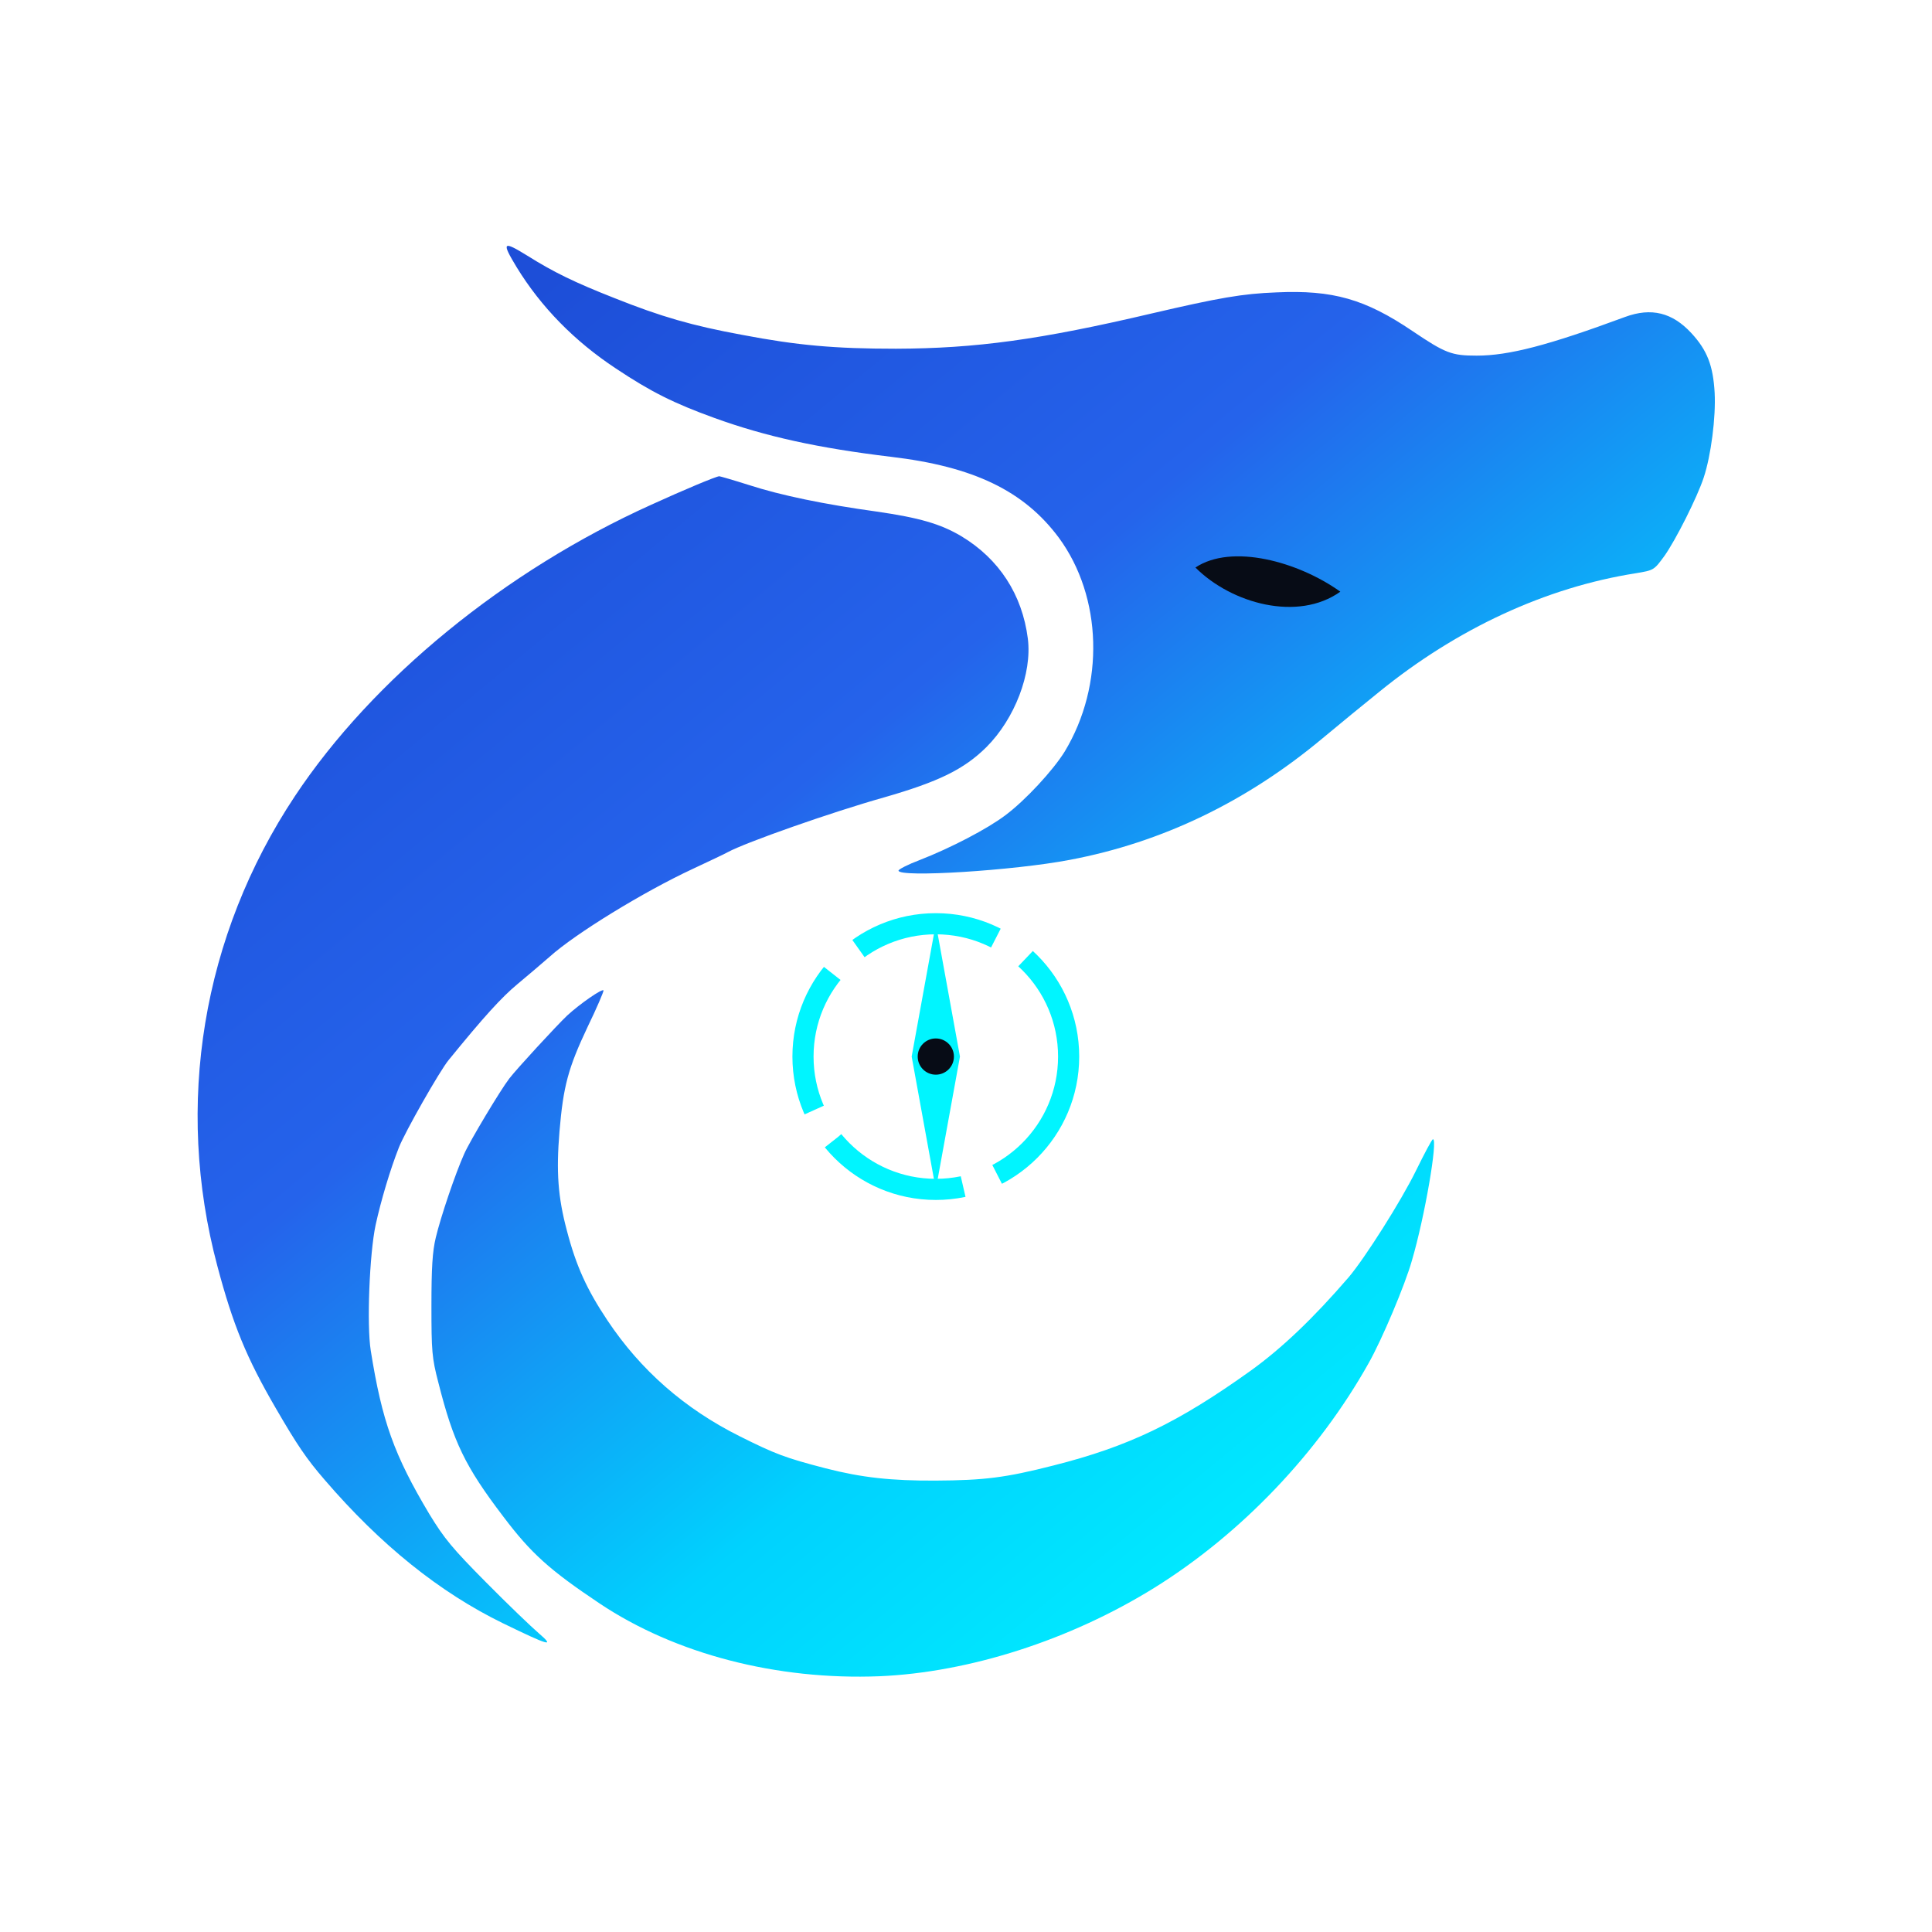
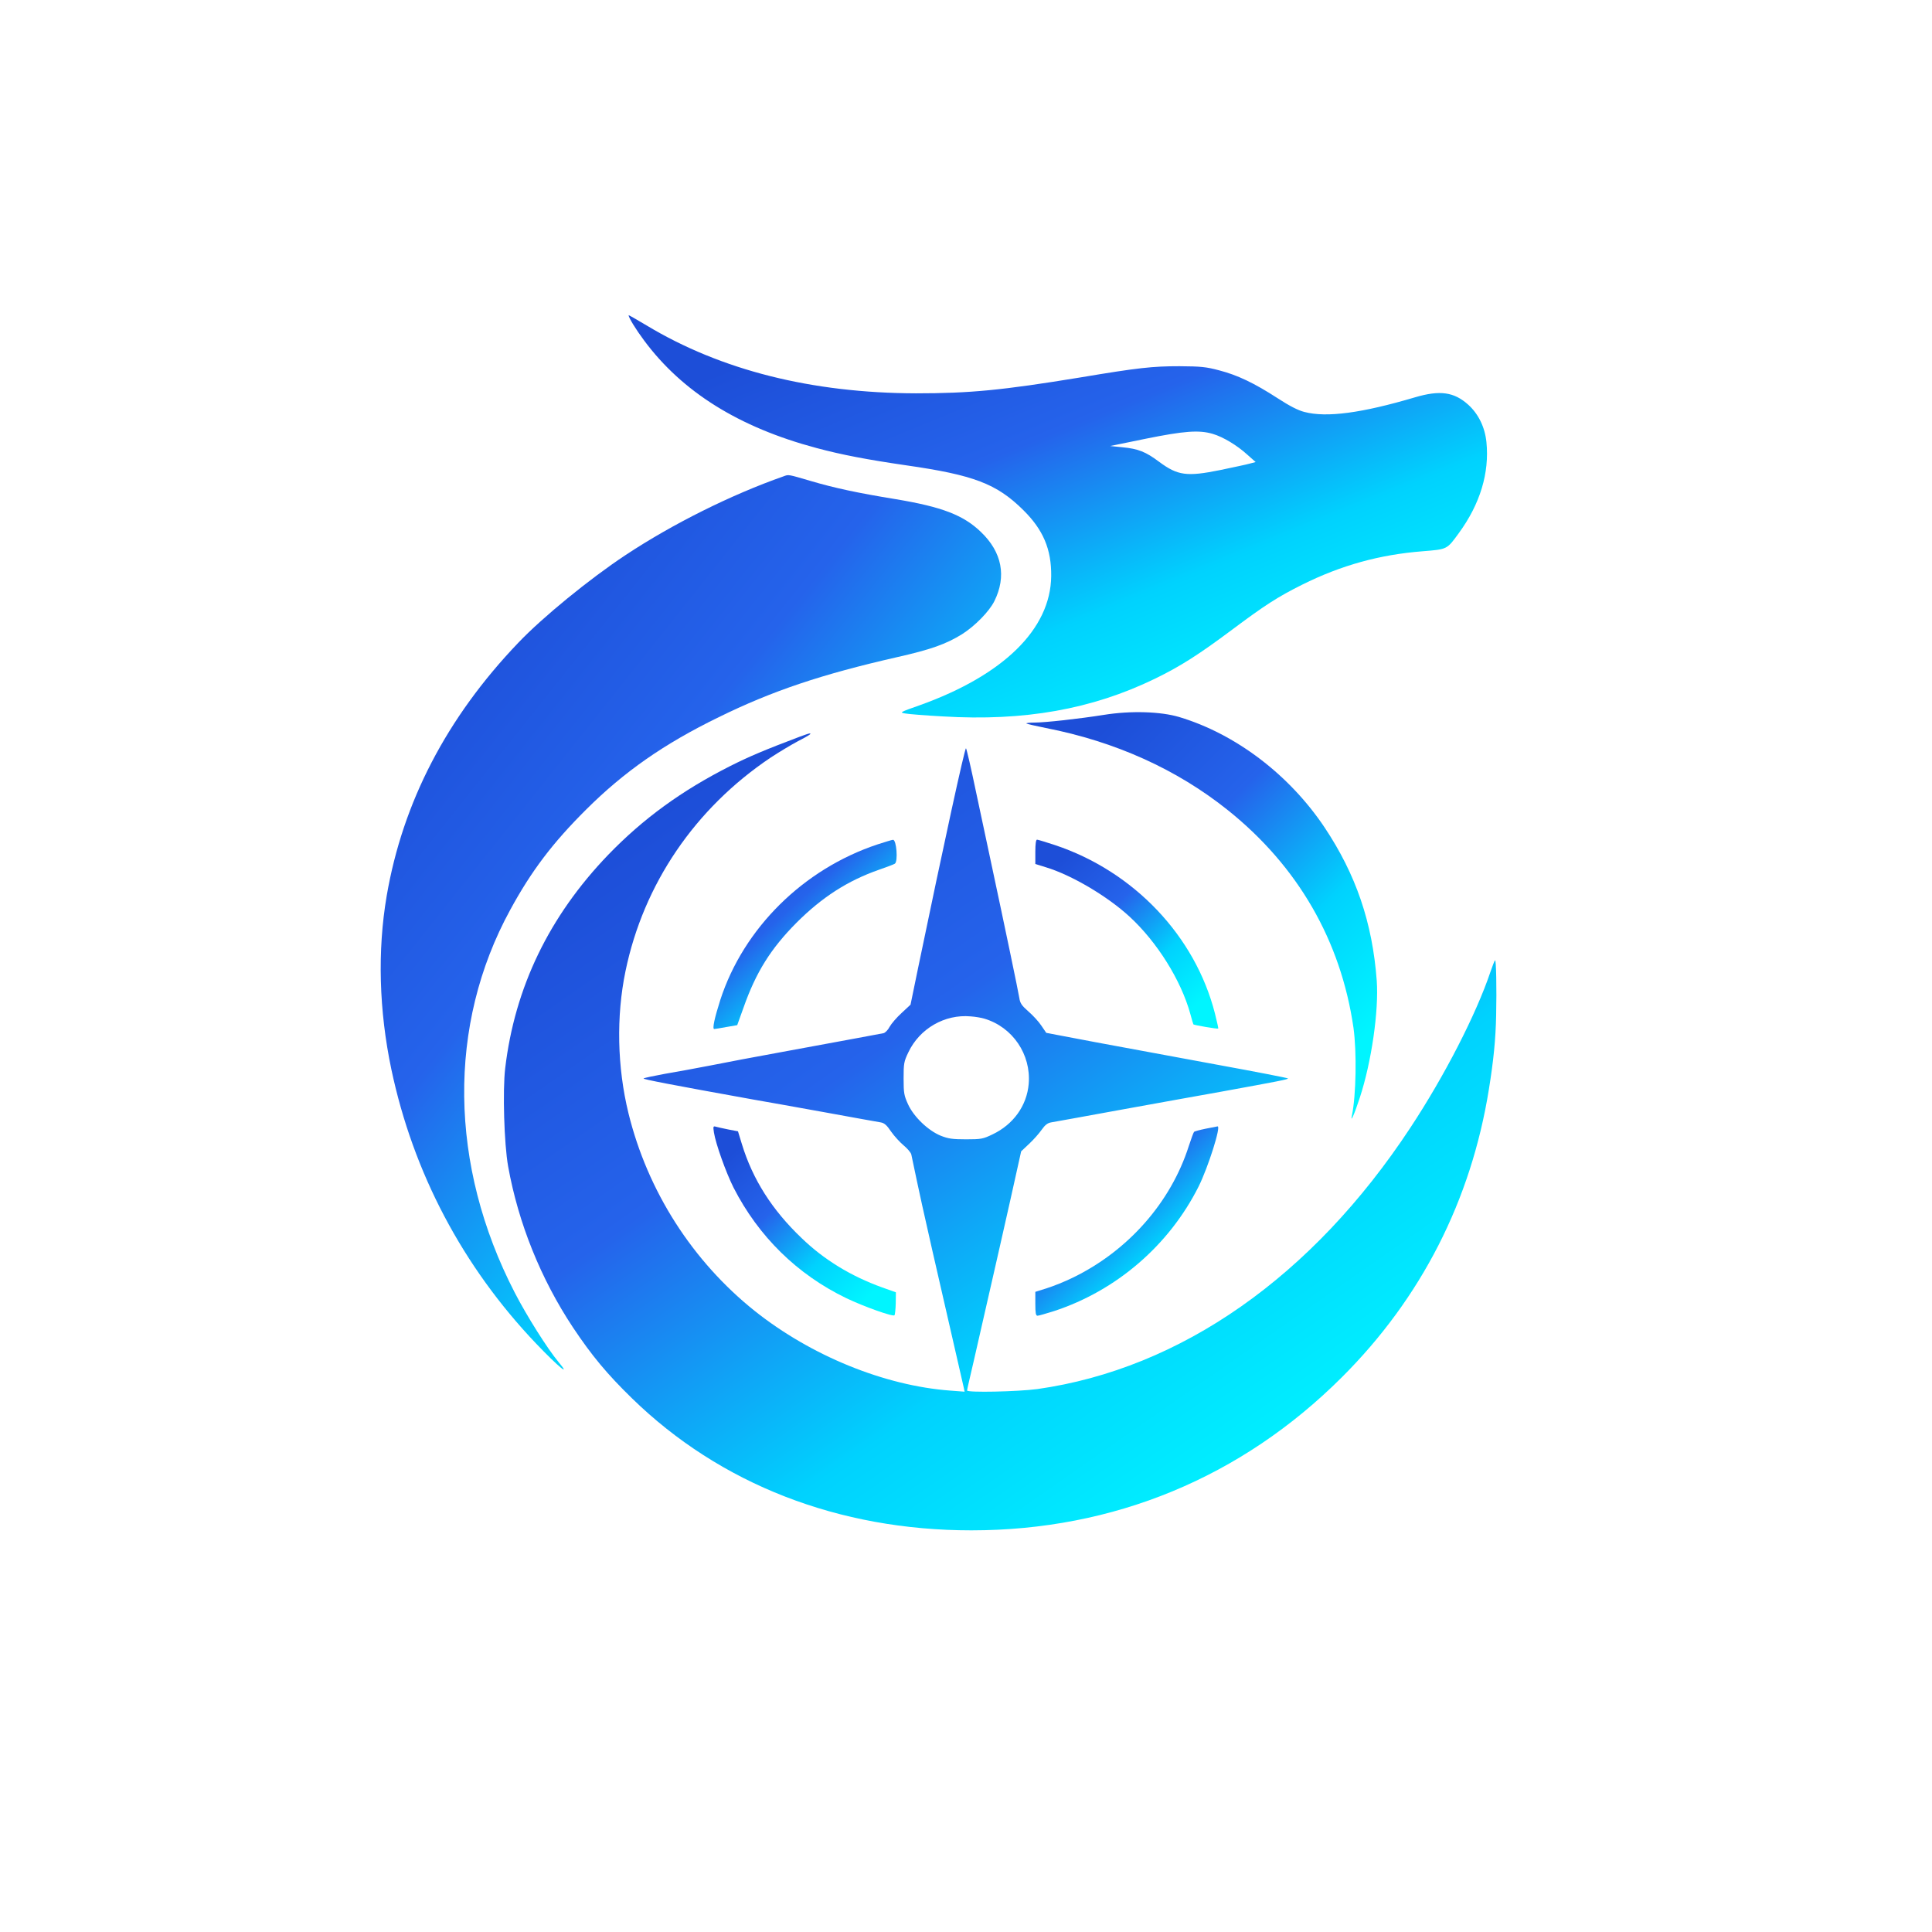
- <svg xmlns="http://www.w3.org/2000/svg" width="320" height="320" viewBox="0 0 320 320" role="img" aria-label="forge-policy 螭龙变体图标">
+ <svg xmlns="http://www.w3.org/2000/svg" width="320" height="320" viewBox="0 0 320 320" role="img" aria-label="forge-policy">
  <defs>
    <linearGradient id="cyberLongGrad" x1="15%" y1="90%" x2="85%" y2="10%">
      <stop offset="0%" stop-color="#1D4ED8" />
      <stop offset="35%" stop-color="#2563EB" />
      <stop offset="70%" stop-color="#00D2FE" />
      <stop offset="100%" stop-color="#00F5FF" />
    </linearGradient>
-     <radialGradient id="squircleBg" cx="50%" cy="30%" r="80%">
-       <stop offset="0%" stop-color="#141F38" />
-       <stop offset="60%" stop-color="#0B1224" />
-       <stop offset="100%" stop-color="#050811" />
-     </radialGradient>
-     <radialGradient id="ambientGlow" cx="50%" cy="50%" r="50%">
-       <stop offset="0%" stop-color="#00F5FF" stop-opacity="0.28" />
-       <stop offset="100%" stop-color="#1D4ED8" stop-opacity="0.0" />
-     </radialGradient>
  </defs>
-   <g transform="translate(0, 0)">
-     <g transform="translate(160, 160) scale(0.04241491, -0.04241491) translate(-5153.5, 23.5)" fill="url(#cyberLongGrad)">
-       <path d="m3441 2750 c102 -64 184 -104 339 -165 183 -73 304 -108 500 -144 215 -41 361 -54 600 -54 312 1 562 35 1000 138 262 61 353 77 486 82 220 10 346 -26 531 -151 129 -87 153 -96 251 -96 125 0 279 40 579 151 103 38 185 17 259 -63 62 -67 85 -127 91 -233 5 -95 -14 -245 -43 -332 -25 -76 -109 -243 -153 -305 -41 -56 -41 -56 -113 -68 -349 -55 -696 -215 -1001 -463 -56 -45 -156 -127 -222 -182 -296 -247 -626 -406 -986 -474 -219 -42 -669 -70 -669 -42 0 5 37 24 82 41 121 47 265 122 335 175 78 58 187 176 232 249 157 260 147 604 -23 835 -136 183 -333 278 -656 316 -283 34 -489 79 -690 152 -157 57 -246 101 -384 193 -162 107 -292 240 -387 395 -60 99 -55 105 42 45z m864 -895 c126 -41 297 -76 500 -104 166 -24 249 -48 330 -96 148 -89 238 -228 260 -400 17 -136 -51 -313 -162 -424 -88 -87 -187 -135 -399 -196 -206 -58 -541 -176 -611 -214 -10 -6 -72 -35 -138 -66 -191 -89 -457 -252 -557 -342 -30 -26 -87 -75 -127 -108 -61 -51 -129 -125 -268 -296 -34 -41 -170 -280 -194 -341 -34 -86 -70 -207 -91 -303 -24 -113 -35 -390 -19 -490 44 -276 91 -408 229 -639 58 -95 89 -133 222 -267 85 -86 178 -175 205 -198 65 -56 41 -49 -140 39 -246 120 -477 305 -696 560 -71 82 -108 137 -191 280 -114 196 -167 325 -228 555 -168 629 -59 1290 303 1835 304 458 820 880 1392 1138 125 57 251 110 265 111 3 0 55 -15 115 -34z m-629 -2116 c-76 -161 -95 -231 -110 -409 -13 -158 -6 -256 29 -387 36 -138 78 -230 158 -350 130 -195 301 -345 517 -453 138 -69 177 -84 335 -125 140 -36 256 -49 430 -48 189 1 272 11 460 59 293 74 485 166 770 370 121 87 244 204 382 364 64 75 207 301 264 418 33 67 62 122 66 122 20 0 -32 -303 -82 -473 -27 -96 -117 -309 -169 -401 -196 -350 -497 -666 -836 -877 -330 -205 -724 -331 -1074 -346 -402 -16 -798 87 -1093 284 -196 131 -268 196 -376 339 -150 197 -195 291 -254 524 -25 96 -27 122 -27 300 0 148 4 212 17 266 19 80 76 249 111 327 22 50 142 250 176 294 30 39 184 206 226 246 50 46 138 107 142 98 1 -4 -26 -68 -62 -142z" />
+   <g transform="scale(0.2551834)">
+     <g transform="translate(0,1254) scale(0.1,-0.1)" fill="url(#cyberLongGrad)">
+       <path d="M4080 10494 c0 -15 47 -92 100 -163 248 -335 617 -565 1120 -699 163 -44 333 -76 580 -112 440 -63 589 -120 761 -290 130 -128 184 -255 182 -430 -4 -343 -309 -642 -852 -837 -131 -46 -134 -48 -95 -54 21 -4 131 -13 244 -19 528 -32 967 46 1375 244 165 80 287 158 501 318 214 160 296 213 456 293 253 126 502 195 783 217 160 13 156 11 234 118 138 189 199 390 179 590 -10 98 -52 183 -118 243 -92 83 -184 96 -346 48 -345 -102 -573 -133 -717 -95 -41 10 -97 39 -174 89 -153 99 -260 150 -379 181 -86 23 -120 26 -259 27 -174 0 -268 -10 -644 -73 -507 -83 -714 -103 -1066 -103 -677 2 -1265 150 -1747 440 -65 39 -118 69 -118 67z m3791 -770 c68 -20 158 -74 226 -136 l53 -47 -38 -10 c-20 -6 -107 -24 -192 -42 -217 -44 -276 -36 -397 54 -87 65 -135 84 -238 94 l-79 8 229 47 c252 51 347 58 436 32z" />
+       <path d="M5085 9448 c-339 -119 -720 -309 -1025 -511 -233 -154 -539 -404 -696 -569 -465 -486 -750 -1036 -854 -1642 -61 -357 -50 -745 30 -1126 142 -672 463 -1280 939 -1780 145 -152 233 -224 145 -119 -70 84 -204 296 -283 449 -427 827 -438 1737 -29 2485 137 252 275 434 492 650 247 246 506 427 861 600 348 171 668 278 1155 389 222 50 320 85 425 150 83 53 175 146 209 214 80 161 50 318 -87 449 -114 110 -253 163 -553 213 -246 40 -399 73 -548 117 -154 45 -146 44 -181 31z" />
+       <path d="M7165 7900 c-164 -26 -382 -50 -451 -50 -32 0 -55 -3 -52 -6 4 -3 60 -16 125 -29 452 -88 852 -269 1182 -533 455 -364 734 -847 816 -1413 22 -157 17 -439 -10 -569 -12 -55 16 8 51 115 76 232 124 565 110 760 -28 377 -135 689 -339 995 -229 342 -577 606 -943 716 -121 36 -315 42 -489 14z" />
+       <path d="M5190 7758 c-225 -85 -327 -128 -452 -191 -314 -159 -564 -341 -790 -575 -384 -399 -607 -862 -669 -1386 -17 -145 -7 -490 19 -636 66 -368 212 -731 421 -1046 122 -183 221 -302 382 -459 573 -559 1343 -858 2204 -858 923 0 1753 343 2405 994 515 514 838 1147 954 1869 30 186 44 325 47 480 4 173 0 364 -7 357 -4 -3 -17 -37 -30 -75 -93 -276 -297 -674 -520 -1012 -635 -965 -1489 -1564 -2421 -1696 -126 -17 -459 -24 -456 -9 0 6 20 91 43 190 23 99 52 227 65 285 13 58 42 186 65 285 23 99 72 318 110 486 l68 306 52 49 c29 27 65 68 81 91 22 31 38 44 62 48 17 3 219 39 447 81 228 41 523 95 655 118 374 68 435 80 435 86 0 3 -206 43 -458 89 -251 46 -604 112 -784 145 l-327 62 -32 47 c-17 26 -55 67 -84 92 -43 38 -54 53 -59 88 -6 39 -90 443 -185 887 -22 102 -65 307 -97 455 -31 149 -60 274 -64 278 -7 8 -145 -625 -311 -1426 l-49 -238 -58 -54 c-32 -29 -67 -70 -78 -90 -10 -20 -28 -38 -39 -41 -21 -4 -223 -42 -670 -124 -154 -28 -356 -66 -450 -85 -93 -18 -228 -43 -300 -55 -71 -13 -133 -26 -138 -30 -6 -5 186 -42 708 -136 72 -12 281 -50 465 -83 184 -34 349 -63 366 -66 24 -4 40 -18 68 -60 21 -30 58 -70 82 -90 24 -20 46 -46 49 -58 55 -264 87 -406 135 -617 46 -199 139 -606 206 -899 l5 -24 -93 7 c-428 32 -903 226 -1268 516 -406 324 -697 779 -821 1285 -73 299 -80 628 -19 922 117 565 451 1056 941 1385 53 35 133 83 178 107 74 38 94 52 74 50 -5 0 -33 -10 -63 -21z m1200 -1830 c183 -55 303 -232 287 -423 -12 -142 -100 -264 -235 -328 -62 -30 -75 -32 -172 -32 -87 0 -115 4 -163 23 -82 33 -176 123 -213 204 -26 57 -29 73 -29 168 0 97 2 110 31 170 73 154 236 248 404 233 30 -2 71 -9 90 -15z" />
+       <path d="M5695 7059 c-481 -160 -869 -544 -1020 -1010 -37 -116 -53 -189 -39 -188 5 0 41 6 79 13 l70 12 41 114 c81 230 177 383 344 551 165 165 332 273 536 344 50 17 96 35 102 39 22 13 11 157 -12 155 -6 0 -51 -14 -101 -30z" />
+       <path d="M6720 7011 l0 -79 68 -21 c166 -50 400 -188 544 -321 179 -165 334 -413 394 -631 9 -35 19 -66 20 -68 5 -5 157 -31 161 -27 2 1 -8 45 -21 97 -128 503 -526 923 -1039 1094 -58 19 -110 35 -116 35 -7 0 -11 -27 -11 -79z" />
+       <path d="M4634 5189 c12 -75 78 -259 127 -357 162 -317 413 -564 732 -718 115 -55 303 -122 313 -111 3 3 7 38 8 77 l1 72 -90 32 c-202 73 -376 179 -522 320 -193 184 -318 382 -388 611 l-25 82 -63 12 c-34 7 -71 15 -81 18 -17 5 -18 1 -12 -38z" />
+       <path d="M7826 5214 c-39 -8 -73 -17 -76 -21 -4 -5 -19 -46 -34 -92 -117 -366 -394 -680 -753 -854 -50 -25 -126 -55 -167 -68 l-76 -24 0 -77 c0 -60 3 -78 14 -78 8 0 56 14 107 30 406 133 747 427 939 809 62 125 147 393 123 390 -4 -1 -39 -8 -77 -15z" />
    </g>
-     <path d="M 198 94 C 204 90 215 93 222 98 C 215 103 204 100 198 94 Z" transform="translate(160, 160) scale(1.0) translate(-160, -160)" fill="#070C16" />
-   </g>
-   <g transform="translate(155, 175)">
-     <circle cx="0" cy="0" r="22" stroke="#00F5FF" stroke-width="3.5" fill="none" stroke-dasharray="24 6" />
-     <polygon points="0,-22 4,0 0,22 -4,0" fill="#00F5FF" />
-     <circle cx="0" cy="0" r="3" fill="#070C16" />
  </g>
</svg>
